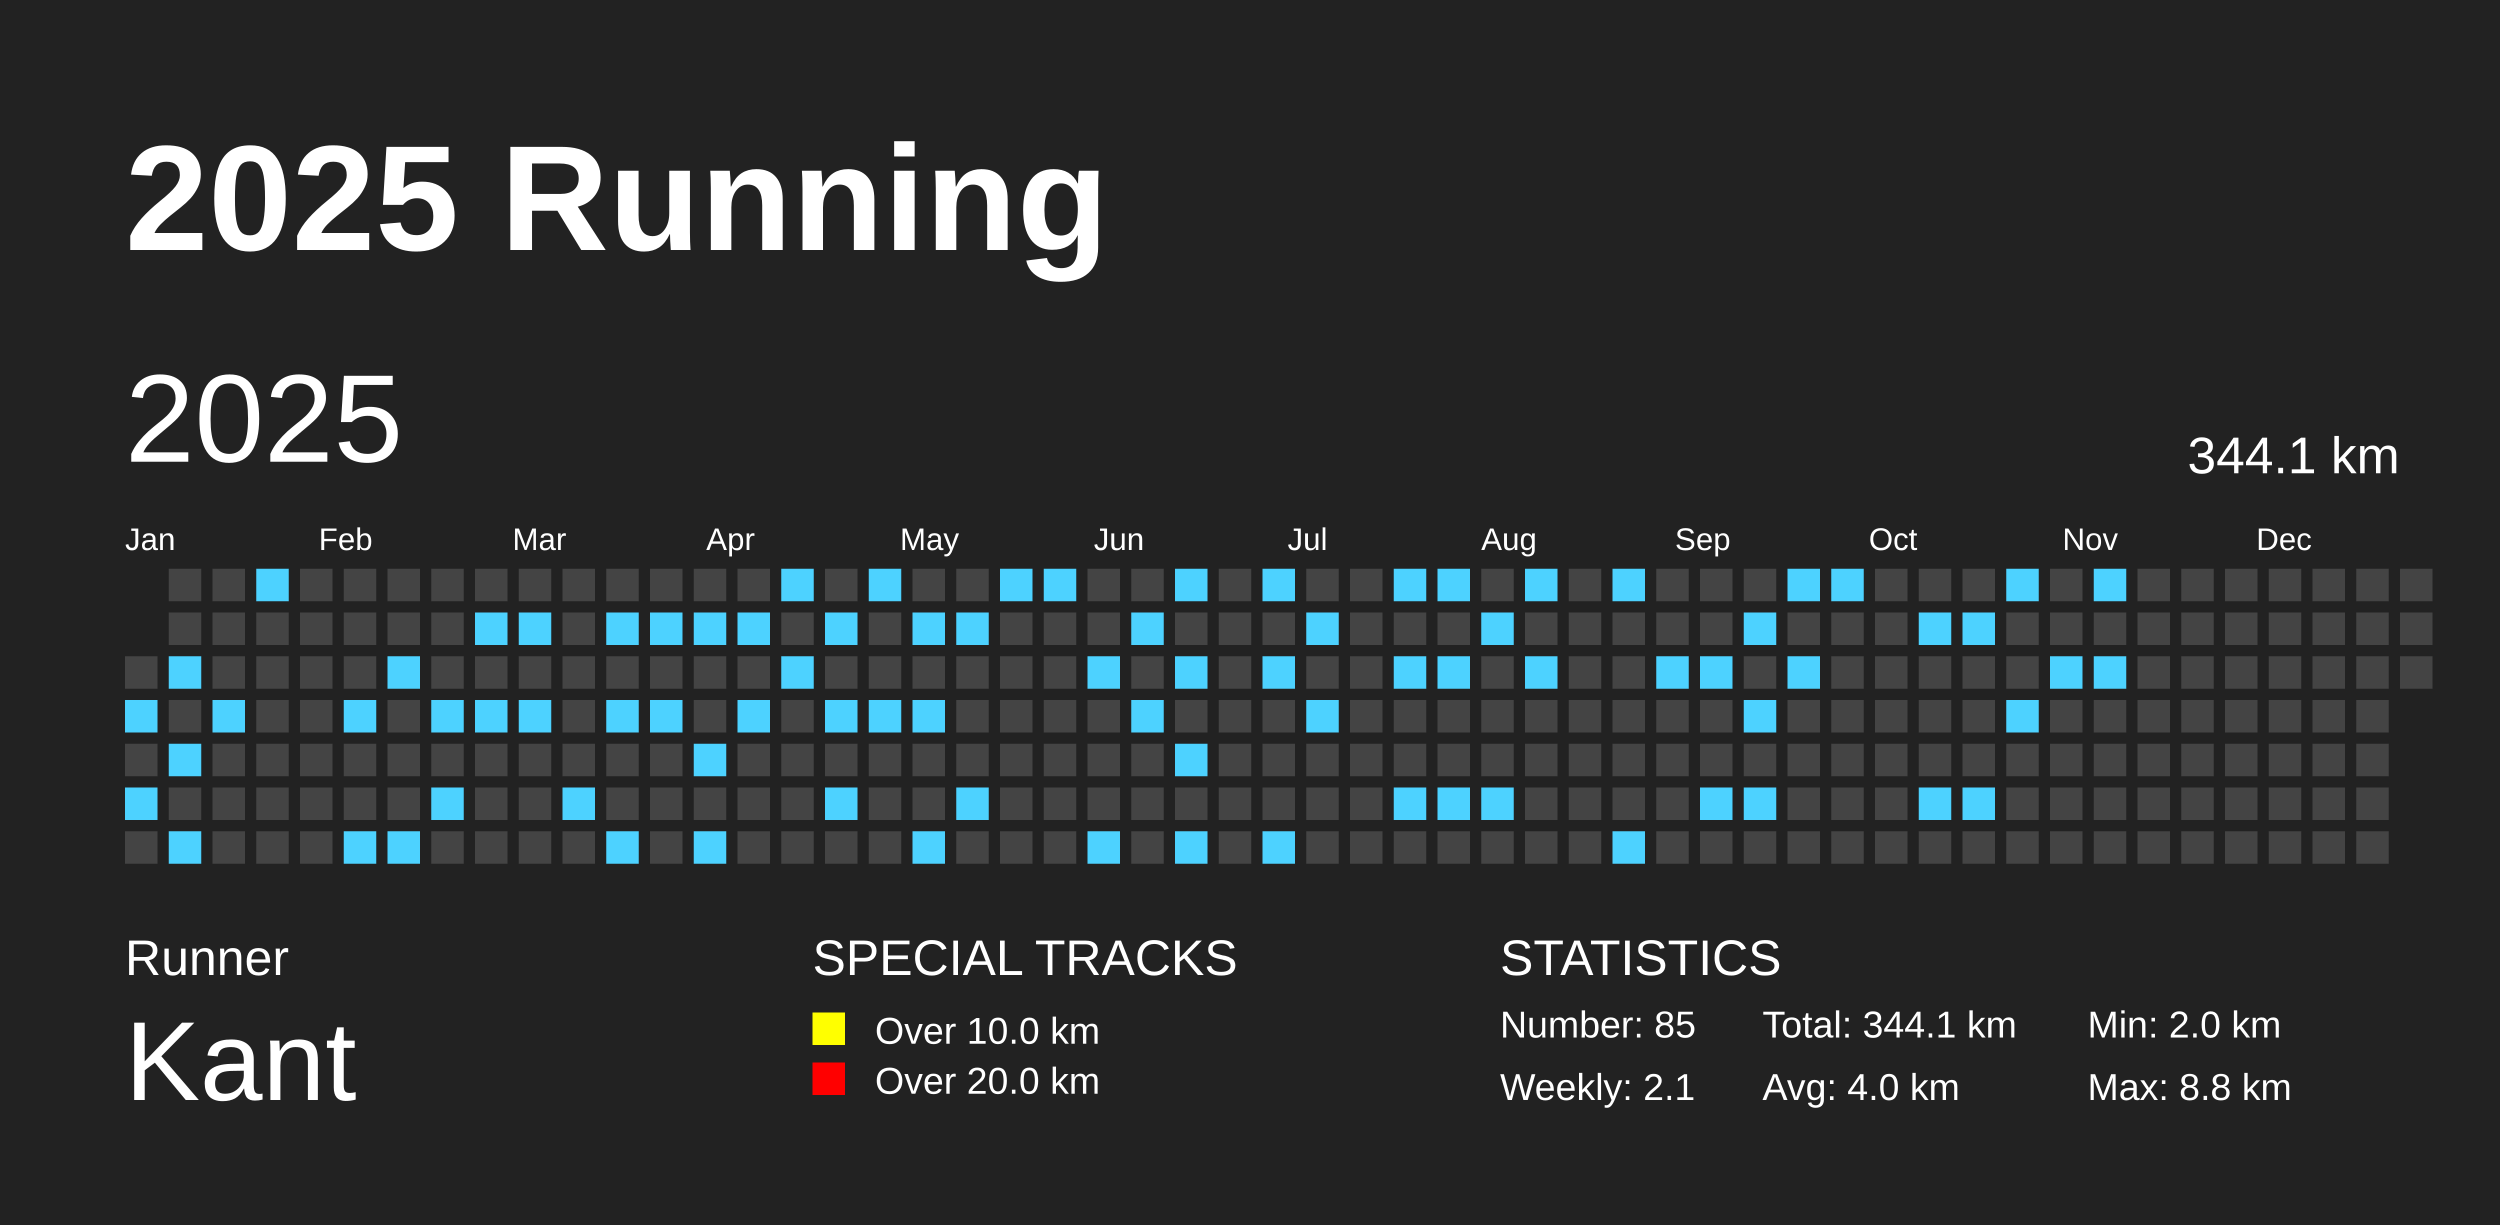
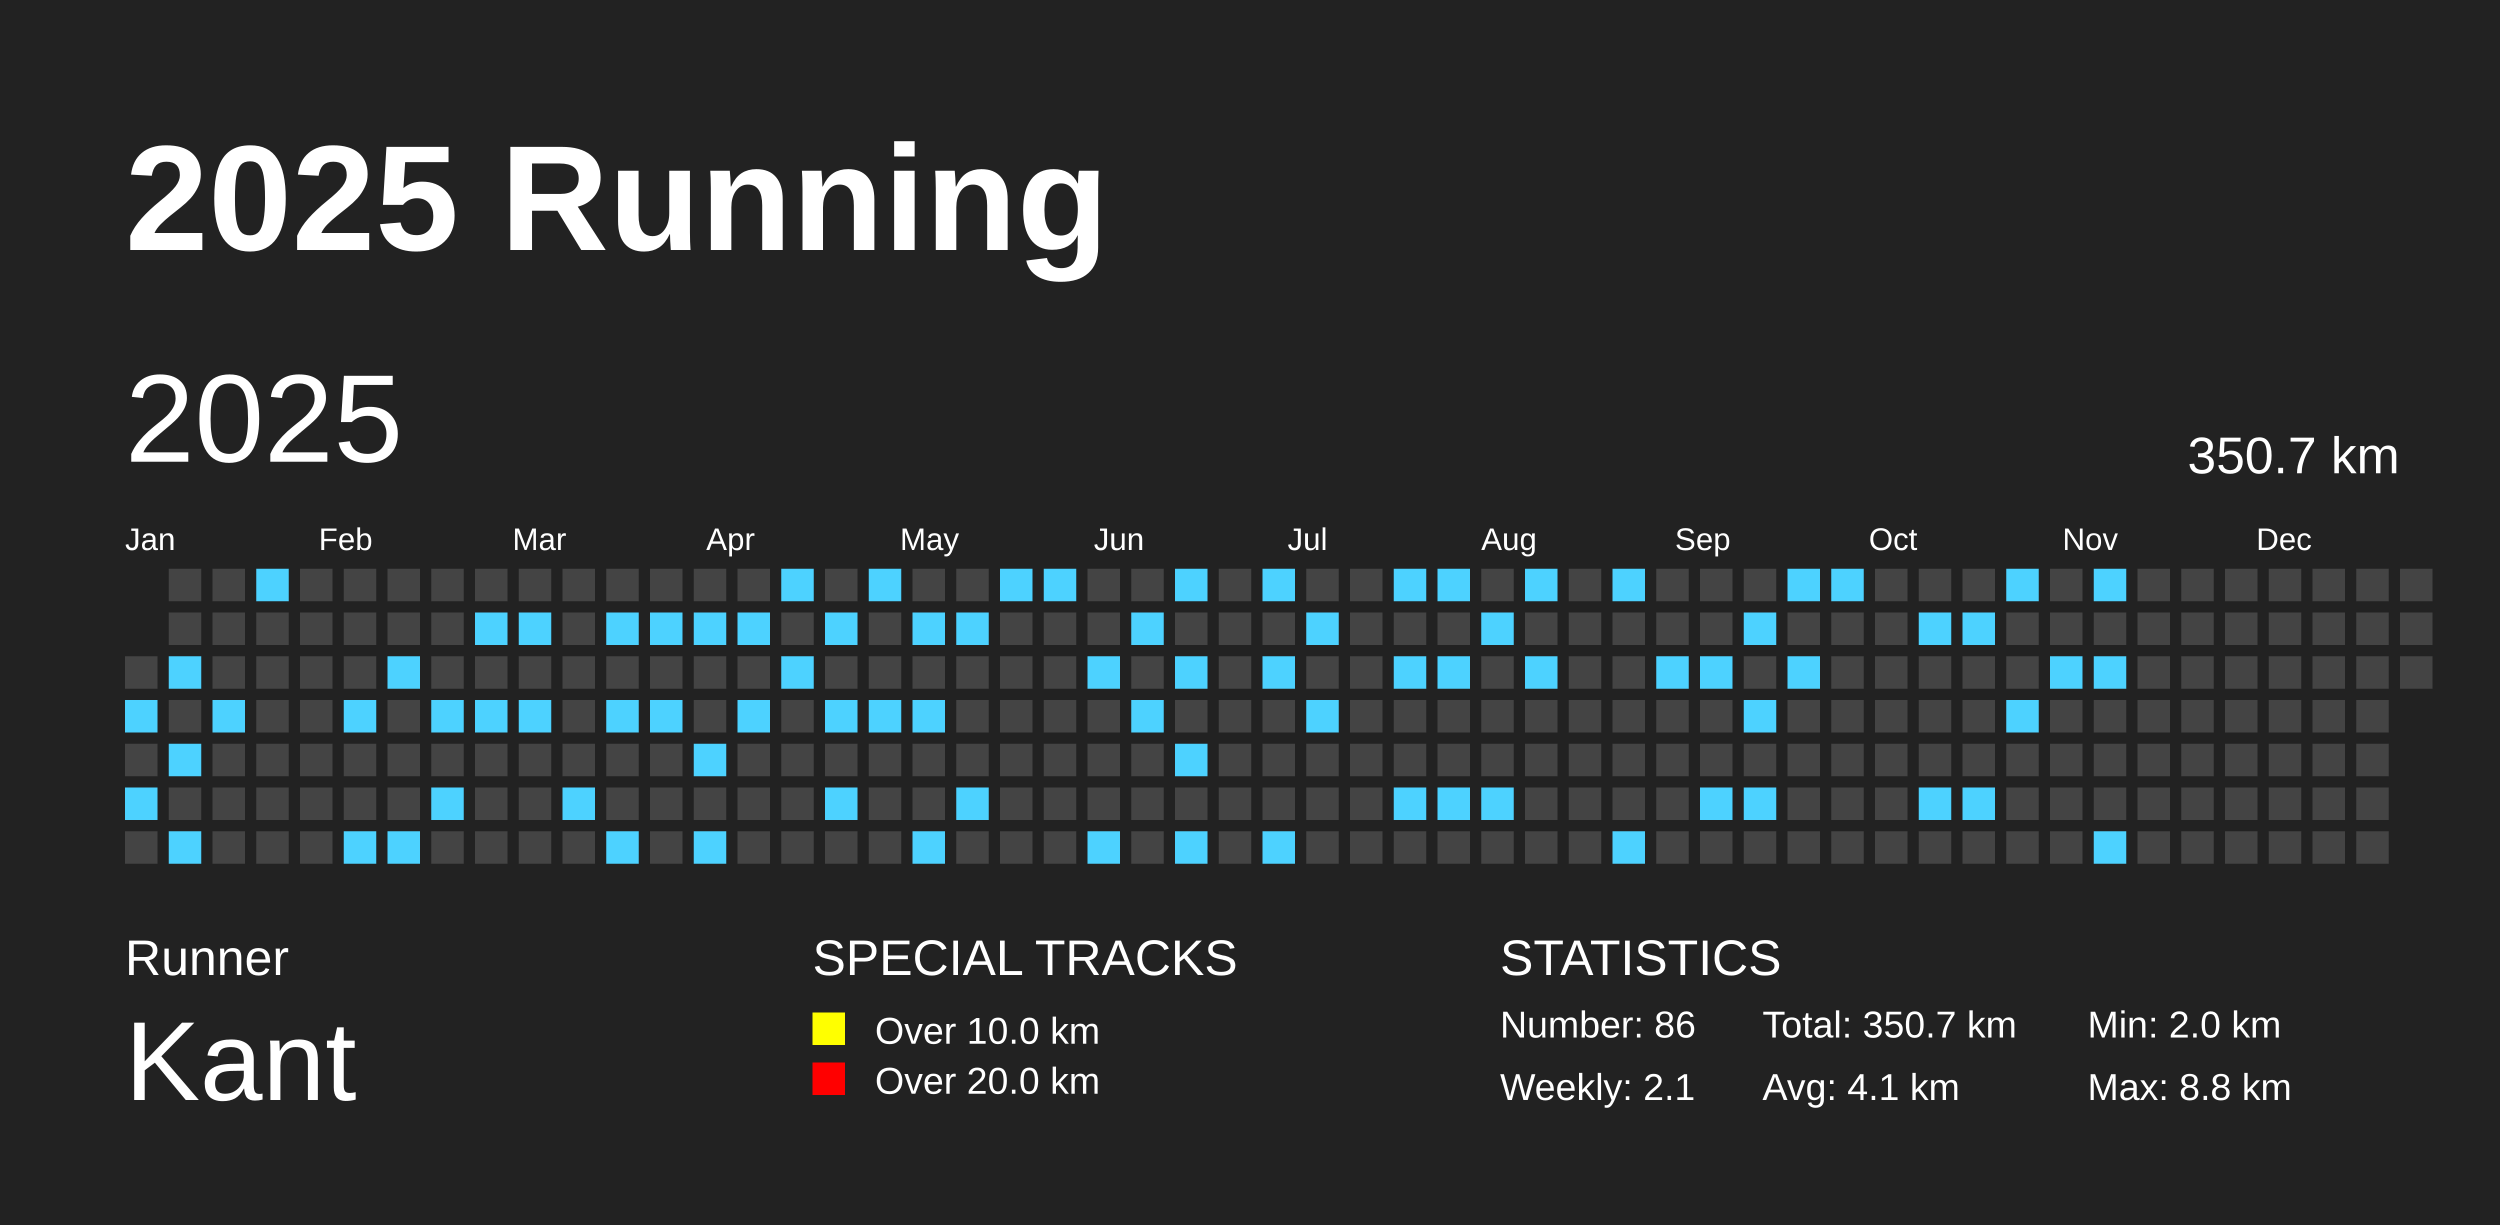
<svg xmlns="http://www.w3.org/2000/svg" baseProfile="full" height="98mm" version="1.1" viewBox="0,0,200,98" width="200mm">
  <defs />
  <rect fill="#222222" height="98" width="200" x="0" y="0" />
  <text fill="#FFFFFF" style="font-size:12px; font-family:Arial; font-weight:bold;" x="10" y="20">2025 Running</text>
  <text fill="#FFFFFF" style="font-size:4px; font-family:Arial" x="10" y="78">Runner</text>
  <text fill="#FFFFFF" style="font-size:9px; font-family:Arial" x="10" y="88">Kant</text>
  <text fill="#FFFFFF" style="font-size:4px; font-family:Arial" x="65" y="78">SPECIAL TRACKS</text>
  <rect fill="yellow" height="2.6" width="2.6" x="65" y="81" />
  <text fill="#FFFFFF" style="font-size:3px; font-family:Arial" x="70" y="83.5">Over 10.0 km</text>
  <rect fill="red" height="2.6" width="2.6" x="65" y="85" />
  <text fill="#FFFFFF" style="font-size:3px; font-family:Arial" x="70" y="87.5">Over 20.0 km</text>
  <text fill="#FFFFFF" style="font-size:4px; font-family:Arial" x="120" y="78">STATISTICS</text>
-   <text fill="#FFFFFF" style="font-size:3px; font-family:Arial" x="120" y="83">Number: 85</text>
+   <text fill="#FFFFFF" style="font-size:3px; font-family:Arial" x="120" y="83">Number: 86</text>
  <text fill="#FFFFFF" style="font-size:3px; font-family:Arial" x="120" y="88">Weekly: 2.1</text>
-   <text fill="#FFFFFF" style="font-size:3px; font-family:Arial" x="141" y="83">Total: 344.1 km</text>
-   <text fill="#FFFFFF" style="font-size:3px; font-family:Arial" x="141" y="88">Avg: 4.0 km</text>
+   <text fill="#FFFFFF" style="font-size:3px; font-family:Arial" x="141" y="83">Total: 350.7 km</text>
+   <text fill="#FFFFFF" style="font-size:3px; font-family:Arial" x="141" y="88">Avg: 4.1 km</text>
  <text fill="#FFFFFF" style="font-size:3px; font-family:Arial" x="167" y="83">Min: 2.0 km</text>
  <text fill="#FFFFFF" style="font-size:3px; font-family:Arial" x="167" y="88">Max: 8.8 km</text>
  <text dominant-baseline="hanging" fill="#FFFFFF" style="font-size:10.0px; font-family:Arial;" x="10" y="30">2025</text>
-   <text dominant-baseline="hanging" fill="#FFFFFF" style="font-size:4.125px; font-family:Arial;" x="175" y="35">344.1 km</text>
+   <text dominant-baseline="hanging" fill="#FFFFFF" style="font-size:4.125px; font-family:Arial;" x="175" y="35">350.7 km</text>
  <text fill="#FFFFFF" style="font-size:2.5px; font-family:Arial" x="10.0" y="44">Jan</text>
  <text fill="#FFFFFF" style="font-size:2.5px; font-family:Arial" x="25.5" y="44">Feb</text>
  <text fill="#FFFFFF" style="font-size:2.5px; font-family:Arial" x="41.0" y="44">Mar</text>
  <text fill="#FFFFFF" style="font-size:2.5px; font-family:Arial" x="56.5" y="44">Apr</text>
  <text fill="#FFFFFF" style="font-size:2.5px; font-family:Arial" x="72.0" y="44">May</text>
  <text fill="#FFFFFF" style="font-size:2.5px; font-family:Arial" x="87.5" y="44">Jun</text>
  <text fill="#FFFFFF" style="font-size:2.5px; font-family:Arial" x="103.0" y="44">Jul</text>
  <text fill="#FFFFFF" style="font-size:2.5px; font-family:Arial" x="118.5" y="44">Aug</text>
  <text fill="#FFFFFF" style="font-size:2.5px; font-family:Arial" x="134.0" y="44">Sep</text>
  <text fill="#FFFFFF" style="font-size:2.5px; font-family:Arial" x="149.5" y="44">Oct</text>
  <text fill="#FFFFFF" style="font-size:2.5px; font-family:Arial" x="165.0" y="44">Nov</text>
  <text fill="#FFFFFF" style="font-size:2.5px; font-family:Arial" x="180.5" y="44">Dec</text>
  <rect fill="#444444" height="2.6" width="2.6" x="10.0" y="52.5" />
  <rect fill="#4DD2FF" height="2.6" width="2.6" x="10.0" y="56.0" />
  <rect fill="#444444" height="2.6" width="2.6" x="10.0" y="59.5" />
  <rect fill="#4DD2FF" height="2.6" width="2.6" x="10.0" y="63.0" />
  <rect fill="#444444" height="2.6" width="2.6" x="10.0" y="66.5" />
  <rect fill="#444444" height="2.6" width="2.6" x="13.5" y="45.5" />
  <rect fill="#444444" height="2.6" width="2.6" x="13.5" y="49.0" />
  <rect fill="#4DD2FF" height="2.6" width="2.6" x="13.5" y="52.5" />
  <rect fill="#444444" height="2.6" width="2.6" x="13.5" y="56.0" />
  <rect fill="#4DD2FF" height="2.6" width="2.6" x="13.5" y="59.5" />
  <rect fill="#444444" height="2.6" width="2.6" x="13.5" y="63.0" />
  <rect fill="#4DD2FF" height="2.6" width="2.6" x="13.5" y="66.5" />
  <rect fill="#444444" height="2.6" width="2.6" x="17.0" y="45.5" />
  <rect fill="#444444" height="2.6" width="2.6" x="17.0" y="49.0" />
  <rect fill="#444444" height="2.6" width="2.6" x="17.0" y="52.5" />
  <rect fill="#4DD2FF" height="2.6" width="2.6" x="17.0" y="56.0" />
  <rect fill="#444444" height="2.6" width="2.6" x="17.0" y="59.5" />
  <rect fill="#444444" height="2.6" width="2.6" x="17.0" y="63.0" />
  <rect fill="#444444" height="2.6" width="2.6" x="17.0" y="66.5" />
  <rect fill="#4DD2FF" height="2.6" width="2.6" x="20.5" y="45.5" />
  <rect fill="#444444" height="2.6" width="2.6" x="20.5" y="49.0" />
  <rect fill="#444444" height="2.6" width="2.6" x="20.5" y="52.5" />
  <rect fill="#444444" height="2.6" width="2.6" x="20.5" y="56.0" />
  <rect fill="#444444" height="2.6" width="2.6" x="20.5" y="59.5" />
  <rect fill="#444444" height="2.6" width="2.6" x="20.5" y="63.0" />
  <rect fill="#444444" height="2.6" width="2.6" x="20.5" y="66.5" />
  <rect fill="#444444" height="2.6" width="2.6" x="24.0" y="45.5" />
  <rect fill="#444444" height="2.6" width="2.6" x="24.0" y="49.0" />
  <rect fill="#444444" height="2.6" width="2.6" x="24.0" y="52.5" />
  <rect fill="#444444" height="2.6" width="2.6" x="24.0" y="56.0" />
  <rect fill="#444444" height="2.6" width="2.6" x="24.0" y="59.5" />
  <rect fill="#444444" height="2.6" width="2.6" x="24.0" y="63.0" />
  <rect fill="#444444" height="2.6" width="2.6" x="24.0" y="66.5" />
  <rect fill="#444444" height="2.6" width="2.6" x="27.5" y="45.5" />
  <rect fill="#444444" height="2.6" width="2.6" x="27.5" y="49.0" />
  <rect fill="#444444" height="2.6" width="2.6" x="27.5" y="52.5" />
  <rect fill="#4DD2FF" height="2.6" width="2.6" x="27.5" y="56.0" />
  <rect fill="#444444" height="2.6" width="2.6" x="27.5" y="59.5" />
  <rect fill="#444444" height="2.6" width="2.6" x="27.5" y="63.0" />
  <rect fill="#4DD2FF" height="2.6" width="2.6" x="27.5" y="66.5" />
  <rect fill="#444444" height="2.6" width="2.6" x="31.0" y="45.5" />
  <rect fill="#444444" height="2.6" width="2.6" x="31.0" y="49.0" />
  <rect fill="#4DD2FF" height="2.6" width="2.6" x="31.0" y="52.5" />
  <rect fill="#444444" height="2.6" width="2.6" x="31.0" y="56.0" />
  <rect fill="#444444" height="2.6" width="2.6" x="31.0" y="59.5" />
  <rect fill="#444444" height="2.6" width="2.6" x="31.0" y="63.0" />
  <rect fill="#4DD2FF" height="2.6" width="2.6" x="31.0" y="66.5" />
  <rect fill="#444444" height="2.6" width="2.6" x="34.5" y="45.5" />
  <rect fill="#444444" height="2.6" width="2.6" x="34.5" y="49.0" />
  <rect fill="#444444" height="2.6" width="2.6" x="34.5" y="52.5" />
  <rect fill="#4DD2FF" height="2.6" width="2.6" x="34.5" y="56.0" />
  <rect fill="#444444" height="2.6" width="2.6" x="34.5" y="59.5" />
  <rect fill="#4DD2FF" height="2.6" width="2.6" x="34.5" y="63.0" />
  <rect fill="#444444" height="2.6" width="2.6" x="34.5" y="66.5" />
  <rect fill="#444444" height="2.6" width="2.6" x="38.0" y="45.5" />
  <rect fill="#4DD2FF" height="2.6" width="2.6" x="38.0" y="49.0" />
  <rect fill="#444444" height="2.6" width="2.6" x="38.0" y="52.5" />
  <rect fill="#4DD2FF" height="2.6" width="2.6" x="38.0" y="56.0" />
  <rect fill="#444444" height="2.6" width="2.6" x="38.0" y="59.5" />
  <rect fill="#444444" height="2.6" width="2.6" x="38.0" y="63.0" />
  <rect fill="#444444" height="2.6" width="2.6" x="38.0" y="66.5" />
  <rect fill="#444444" height="2.6" width="2.6" x="41.5" y="45.5" />
  <rect fill="#4DD2FF" height="2.6" width="2.6" x="41.5" y="49.0" />
  <rect fill="#444444" height="2.6" width="2.6" x="41.5" y="52.5" />
  <rect fill="#4DD2FF" height="2.6" width="2.6" x="41.5" y="56.0" />
  <rect fill="#444444" height="2.6" width="2.6" x="41.5" y="59.5" />
  <rect fill="#444444" height="2.6" width="2.6" x="41.5" y="63.0" />
  <rect fill="#444444" height="2.6" width="2.6" x="41.5" y="66.5" />
  <rect fill="#444444" height="2.6" width="2.6" x="45.0" y="45.5" />
  <rect fill="#444444" height="2.6" width="2.6" x="45.0" y="49.0" />
  <rect fill="#444444" height="2.6" width="2.6" x="45.0" y="52.5" />
  <rect fill="#444444" height="2.6" width="2.6" x="45.0" y="56.0" />
  <rect fill="#444444" height="2.6" width="2.6" x="45.0" y="59.5" />
  <rect fill="#4DD2FF" height="2.6" width="2.6" x="45.0" y="63.0" />
  <rect fill="#444444" height="2.6" width="2.6" x="45.0" y="66.5" />
  <rect fill="#444444" height="2.6" width="2.6" x="48.5" y="45.5" />
  <rect fill="#4DD2FF" height="2.6" width="2.6" x="48.5" y="49.0" />
  <rect fill="#444444" height="2.6" width="2.6" x="48.5" y="52.5" />
  <rect fill="#4DD2FF" height="2.6" width="2.6" x="48.5" y="56.0" />
  <rect fill="#444444" height="2.6" width="2.6" x="48.5" y="59.5" />
  <rect fill="#444444" height="2.6" width="2.6" x="48.5" y="63.0" />
  <rect fill="#4DD2FF" height="2.6" width="2.6" x="48.5" y="66.5" />
  <rect fill="#444444" height="2.6" width="2.6" x="52.0" y="45.5" />
  <rect fill="#4DD2FF" height="2.6" width="2.6" x="52.0" y="49.0" />
  <rect fill="#444444" height="2.6" width="2.6" x="52.0" y="52.5" />
  <rect fill="#4DD2FF" height="2.6" width="2.6" x="52.0" y="56.0" />
  <rect fill="#444444" height="2.6" width="2.6" x="52.0" y="59.5" />
  <rect fill="#444444" height="2.6" width="2.6" x="52.0" y="63.0" />
  <rect fill="#444444" height="2.6" width="2.6" x="52.0" y="66.5" />
  <rect fill="#444444" height="2.6" width="2.6" x="55.5" y="45.5" />
  <rect fill="#4DD2FF" height="2.6" width="2.6" x="55.5" y="49.0" />
  <rect fill="#444444" height="2.6" width="2.6" x="55.5" y="52.5" />
  <rect fill="#444444" height="2.6" width="2.6" x="55.5" y="56.0" />
  <rect fill="#4DD2FF" height="2.6" width="2.6" x="55.5" y="59.5" />
  <rect fill="#444444" height="2.6" width="2.6" x="55.5" y="63.0" />
  <rect fill="#4DD2FF" height="2.6" width="2.6" x="55.5" y="66.5" />
  <rect fill="#444444" height="2.6" width="2.6" x="59.0" y="45.5" />
  <rect fill="#4DD2FF" height="2.6" width="2.6" x="59.0" y="49.0" />
  <rect fill="#444444" height="2.6" width="2.6" x="59.0" y="52.5" />
  <rect fill="#4DD2FF" height="2.6" width="2.6" x="59.0" y="56.0" />
  <rect fill="#444444" height="2.6" width="2.6" x="59.0" y="59.5" />
  <rect fill="#444444" height="2.6" width="2.6" x="59.0" y="63.0" />
  <rect fill="#444444" height="2.6" width="2.6" x="59.0" y="66.5" />
  <rect fill="#4DD2FF" height="2.6" width="2.6" x="62.5" y="45.5" />
  <rect fill="#444444" height="2.6" width="2.6" x="62.5" y="49.0" />
  <rect fill="#4DD2FF" height="2.6" width="2.6" x="62.5" y="52.5" />
  <rect fill="#444444" height="2.6" width="2.6" x="62.5" y="56.0" />
  <rect fill="#444444" height="2.6" width="2.6" x="62.5" y="59.5" />
  <rect fill="#444444" height="2.6" width="2.6" x="62.5" y="63.0" />
  <rect fill="#444444" height="2.6" width="2.6" x="62.5" y="66.5" />
  <rect fill="#444444" height="2.6" width="2.6" x="66.0" y="45.5" />
  <rect fill="#4DD2FF" height="2.6" width="2.6" x="66.0" y="49.0" />
  <rect fill="#444444" height="2.6" width="2.6" x="66.0" y="52.5" />
  <rect fill="#4DD2FF" height="2.6" width="2.6" x="66.0" y="56.0" />
  <rect fill="#444444" height="2.6" width="2.6" x="66.0" y="59.5" />
  <rect fill="#4DD2FF" height="2.6" width="2.6" x="66.0" y="63.0" />
  <rect fill="#444444" height="2.6" width="2.6" x="66.0" y="66.5" />
  <rect fill="#4DD2FF" height="2.6" width="2.6" x="69.5" y="45.5" />
  <rect fill="#444444" height="2.6" width="2.6" x="69.5" y="49.0" />
  <rect fill="#444444" height="2.6" width="2.6" x="69.5" y="52.5" />
  <rect fill="#4DD2FF" height="2.6" width="2.6" x="69.5" y="56.0" />
  <rect fill="#444444" height="2.6" width="2.6" x="69.5" y="59.5" />
  <rect fill="#444444" height="2.6" width="2.6" x="69.5" y="63.0" />
  <rect fill="#444444" height="2.6" width="2.6" x="69.5" y="66.5" />
  <rect fill="#444444" height="2.6" width="2.6" x="73.0" y="45.5" />
  <rect fill="#4DD2FF" height="2.6" width="2.6" x="73.0" y="49.0" />
  <rect fill="#444444" height="2.6" width="2.6" x="73.0" y="52.5" />
  <rect fill="#4DD2FF" height="2.6" width="2.6" x="73.0" y="56.0" />
  <rect fill="#444444" height="2.6" width="2.6" x="73.0" y="59.5" />
  <rect fill="#444444" height="2.6" width="2.6" x="73.0" y="63.0" />
  <rect fill="#4DD2FF" height="2.6" width="2.6" x="73.0" y="66.5" />
  <rect fill="#444444" height="2.6" width="2.6" x="76.5" y="45.5" />
  <rect fill="#4DD2FF" height="2.6" width="2.6" x="76.5" y="49.0" />
  <rect fill="#444444" height="2.6" width="2.6" x="76.5" y="52.5" />
  <rect fill="#444444" height="2.6" width="2.6" x="76.5" y="56.0" />
  <rect fill="#444444" height="2.6" width="2.6" x="76.5" y="59.5" />
  <rect fill="#4DD2FF" height="2.6" width="2.6" x="76.5" y="63.0" />
  <rect fill="#444444" height="2.6" width="2.6" x="76.5" y="66.5" />
  <rect fill="#4DD2FF" height="2.6" width="2.6" x="80.0" y="45.5" />
  <rect fill="#444444" height="2.6" width="2.6" x="80.0" y="49.0" />
  <rect fill="#444444" height="2.6" width="2.6" x="80.0" y="52.5" />
  <rect fill="#444444" height="2.6" width="2.6" x="80.0" y="56.0" />
  <rect fill="#444444" height="2.6" width="2.6" x="80.0" y="59.5" />
  <rect fill="#444444" height="2.6" width="2.6" x="80.0" y="63.0" />
  <rect fill="#444444" height="2.6" width="2.6" x="80.0" y="66.5" />
  <rect fill="#4DD2FF" height="2.6" width="2.6" x="83.5" y="45.5" />
  <rect fill="#444444" height="2.6" width="2.6" x="83.5" y="49.0" />
  <rect fill="#444444" height="2.6" width="2.6" x="83.5" y="52.5" />
  <rect fill="#444444" height="2.6" width="2.6" x="83.5" y="56.0" />
  <rect fill="#444444" height="2.6" width="2.6" x="83.5" y="59.5" />
  <rect fill="#444444" height="2.6" width="2.6" x="83.5" y="63.0" />
  <rect fill="#444444" height="2.6" width="2.6" x="83.5" y="66.5" />
  <rect fill="#444444" height="2.6" width="2.6" x="87.0" y="45.5" />
  <rect fill="#444444" height="2.6" width="2.6" x="87.0" y="49.0" />
  <rect fill="#4DD2FF" height="2.6" width="2.6" x="87.0" y="52.5" />
  <rect fill="#444444" height="2.6" width="2.6" x="87.0" y="56.0" />
  <rect fill="#444444" height="2.6" width="2.6" x="87.0" y="59.5" />
  <rect fill="#444444" height="2.6" width="2.6" x="87.0" y="63.0" />
  <rect fill="#4DD2FF" height="2.6" width="2.6" x="87.0" y="66.5" />
  <rect fill="#444444" height="2.6" width="2.6" x="90.5" y="45.5" />
  <rect fill="#4DD2FF" height="2.6" width="2.6" x="90.5" y="49.0" />
  <rect fill="#444444" height="2.6" width="2.6" x="90.5" y="52.5" />
  <rect fill="#4DD2FF" height="2.6" width="2.6" x="90.5" y="56.0" />
  <rect fill="#444444" height="2.6" width="2.6" x="90.5" y="59.5" />
  <rect fill="#444444" height="2.6" width="2.6" x="90.5" y="63.0" />
  <rect fill="#444444" height="2.6" width="2.6" x="90.5" y="66.5" />
  <rect fill="#4DD2FF" height="2.6" width="2.6" x="94.0" y="45.5" />
  <rect fill="#444444" height="2.6" width="2.6" x="94.0" y="49.0" />
  <rect fill="#4DD2FF" height="2.6" width="2.6" x="94.0" y="52.5" />
  <rect fill="#444444" height="2.6" width="2.6" x="94.0" y="56.0" />
  <rect fill="#4DD2FF" height="2.6" width="2.6" x="94.0" y="59.5" />
  <rect fill="#444444" height="2.6" width="2.6" x="94.0" y="63.0" />
  <rect fill="#4DD2FF" height="2.6" width="2.6" x="94.0" y="66.5" />
  <rect fill="#444444" height="2.6" width="2.6" x="97.5" y="45.5" />
  <rect fill="#444444" height="2.6" width="2.6" x="97.5" y="49.0" />
  <rect fill="#444444" height="2.6" width="2.6" x="97.5" y="52.5" />
  <rect fill="#444444" height="2.6" width="2.6" x="97.5" y="56.0" />
  <rect fill="#444444" height="2.6" width="2.6" x="97.5" y="59.5" />
  <rect fill="#444444" height="2.6" width="2.6" x="97.5" y="63.0" />
  <rect fill="#444444" height="2.6" width="2.6" x="97.5" y="66.5" />
  <rect fill="#4DD2FF" height="2.6" width="2.6" x="101.0" y="45.5" />
  <rect fill="#444444" height="2.6" width="2.6" x="101.0" y="49.0" />
  <rect fill="#4DD2FF" height="2.6" width="2.6" x="101.0" y="52.5" />
  <rect fill="#444444" height="2.6" width="2.6" x="101.0" y="56.0" />
  <rect fill="#444444" height="2.6" width="2.6" x="101.0" y="59.5" />
  <rect fill="#444444" height="2.6" width="2.6" x="101.0" y="63.0" />
  <rect fill="#4DD2FF" height="2.6" width="2.6" x="101.0" y="66.5" />
  <rect fill="#444444" height="2.6" width="2.6" x="104.5" y="45.5" />
  <rect fill="#4DD2FF" height="2.6" width="2.6" x="104.5" y="49.0" />
  <rect fill="#444444" height="2.6" width="2.6" x="104.5" y="52.5" />
  <rect fill="#4DD2FF" height="2.6" width="2.6" x="104.5" y="56.0" />
  <rect fill="#444444" height="2.6" width="2.6" x="104.5" y="59.5" />
  <rect fill="#444444" height="2.6" width="2.6" x="104.5" y="63.0" />
  <rect fill="#444444" height="2.6" width="2.6" x="104.5" y="66.5" />
  <rect fill="#444444" height="2.6" width="2.6" x="108.0" y="45.5" />
  <rect fill="#444444" height="2.6" width="2.6" x="108.0" y="49.0" />
  <rect fill="#444444" height="2.6" width="2.6" x="108.0" y="52.5" />
  <rect fill="#444444" height="2.6" width="2.6" x="108.0" y="56.0" />
  <rect fill="#444444" height="2.6" width="2.6" x="108.0" y="59.5" />
  <rect fill="#444444" height="2.6" width="2.6" x="108.0" y="63.0" />
  <rect fill="#444444" height="2.6" width="2.6" x="108.0" y="66.5" />
  <rect fill="#4DD2FF" height="2.6" width="2.6" x="111.5" y="45.5" />
  <rect fill="#444444" height="2.6" width="2.6" x="111.5" y="49.0" />
  <rect fill="#4DD2FF" height="2.6" width="2.6" x="111.5" y="52.5" />
  <rect fill="#444444" height="2.6" width="2.6" x="111.5" y="56.0" />
  <rect fill="#444444" height="2.6" width="2.6" x="111.5" y="59.5" />
  <rect fill="#4DD2FF" height="2.6" width="2.6" x="111.5" y="63.0" />
  <rect fill="#444444" height="2.6" width="2.6" x="111.5" y="66.5" />
  <rect fill="#4DD2FF" height="2.6" width="2.6" x="115.0" y="45.5" />
  <rect fill="#444444" height="2.6" width="2.6" x="115.0" y="49.0" />
  <rect fill="#4DD2FF" height="2.6" width="2.6" x="115.0" y="52.5" />
  <rect fill="#444444" height="2.6" width="2.6" x="115.0" y="56.0" />
  <rect fill="#444444" height="2.6" width="2.6" x="115.0" y="59.5" />
  <rect fill="#4DD2FF" height="2.6" width="2.6" x="115.0" y="63.0" />
  <rect fill="#444444" height="2.6" width="2.6" x="115.0" y="66.5" />
  <rect fill="#444444" height="2.6" width="2.6" x="118.5" y="45.5" />
  <rect fill="#4DD2FF" height="2.6" width="2.6" x="118.5" y="49.0" />
  <rect fill="#444444" height="2.6" width="2.6" x="118.5" y="52.5" />
  <rect fill="#444444" height="2.6" width="2.6" x="118.5" y="56.0" />
  <rect fill="#444444" height="2.6" width="2.6" x="118.5" y="59.5" />
  <rect fill="#4DD2FF" height="2.6" width="2.6" x="118.5" y="63.0" />
  <rect fill="#444444" height="2.6" width="2.6" x="118.5" y="66.5" />
  <rect fill="#4DD2FF" height="2.6" width="2.6" x="122.0" y="45.5" />
  <rect fill="#444444" height="2.6" width="2.6" x="122.0" y="49.0" />
  <rect fill="#4DD2FF" height="2.6" width="2.6" x="122.0" y="52.5" />
  <rect fill="#444444" height="2.6" width="2.6" x="122.0" y="56.0" />
  <rect fill="#444444" height="2.6" width="2.6" x="122.0" y="59.5" />
  <rect fill="#444444" height="2.6" width="2.6" x="122.0" y="63.0" />
  <rect fill="#444444" height="2.6" width="2.6" x="122.0" y="66.5" />
  <rect fill="#444444" height="2.6" width="2.6" x="125.5" y="45.5" />
  <rect fill="#444444" height="2.6" width="2.6" x="125.5" y="49.0" />
  <rect fill="#444444" height="2.6" width="2.6" x="125.5" y="52.5" />
  <rect fill="#444444" height="2.6" width="2.6" x="125.5" y="56.0" />
  <rect fill="#444444" height="2.6" width="2.6" x="125.5" y="59.5" />
  <rect fill="#444444" height="2.6" width="2.6" x="125.5" y="63.0" />
  <rect fill="#444444" height="2.6" width="2.6" x="125.5" y="66.5" />
  <rect fill="#4DD2FF" height="2.6" width="2.6" x="129.0" y="45.5" />
  <rect fill="#444444" height="2.6" width="2.6" x="129.0" y="49.0" />
  <rect fill="#444444" height="2.6" width="2.6" x="129.0" y="52.5" />
  <rect fill="#444444" height="2.6" width="2.6" x="129.0" y="56.0" />
  <rect fill="#444444" height="2.6" width="2.6" x="129.0" y="59.5" />
  <rect fill="#444444" height="2.6" width="2.6" x="129.0" y="63.0" />
  <rect fill="#4DD2FF" height="2.6" width="2.6" x="129.0" y="66.5" />
  <rect fill="#444444" height="2.6" width="2.6" x="132.5" y="45.5" />
  <rect fill="#444444" height="2.6" width="2.6" x="132.5" y="49.0" />
  <rect fill="#4DD2FF" height="2.6" width="2.6" x="132.5" y="52.5" />
  <rect fill="#444444" height="2.6" width="2.6" x="132.5" y="56.0" />
  <rect fill="#444444" height="2.6" width="2.6" x="132.5" y="59.5" />
  <rect fill="#444444" height="2.6" width="2.6" x="132.5" y="63.0" />
  <rect fill="#444444" height="2.6" width="2.6" x="132.5" y="66.5" />
  <rect fill="#444444" height="2.6" width="2.6" x="136.0" y="45.5" />
  <rect fill="#444444" height="2.6" width="2.6" x="136.0" y="49.0" />
  <rect fill="#4DD2FF" height="2.6" width="2.6" x="136.0" y="52.5" />
  <rect fill="#444444" height="2.6" width="2.6" x="136.0" y="56.0" />
  <rect fill="#444444" height="2.6" width="2.6" x="136.0" y="59.5" />
  <rect fill="#4DD2FF" height="2.6" width="2.6" x="136.0" y="63.0" />
  <rect fill="#444444" height="2.6" width="2.6" x="136.0" y="66.5" />
  <rect fill="#444444" height="2.6" width="2.6" x="139.5" y="45.5" />
  <rect fill="#4DD2FF" height="2.6" width="2.6" x="139.5" y="49.0" />
  <rect fill="#444444" height="2.6" width="2.6" x="139.5" y="52.5" />
  <rect fill="#4DD2FF" height="2.6" width="2.6" x="139.5" y="56.0" />
  <rect fill="#444444" height="2.6" width="2.6" x="139.5" y="59.5" />
  <rect fill="#4DD2FF" height="2.6" width="2.6" x="139.5" y="63.0" />
  <rect fill="#444444" height="2.6" width="2.6" x="139.5" y="66.5" />
  <rect fill="#4DD2FF" height="2.6" width="2.6" x="143.0" y="45.5" />
  <rect fill="#444444" height="2.6" width="2.6" x="143.0" y="49.0" />
  <rect fill="#4DD2FF" height="2.6" width="2.6" x="143.0" y="52.5" />
  <rect fill="#444444" height="2.6" width="2.6" x="143.0" y="56.0" />
  <rect fill="#444444" height="2.6" width="2.6" x="143.0" y="59.5" />
  <rect fill="#444444" height="2.6" width="2.6" x="143.0" y="63.0" />
  <rect fill="#444444" height="2.6" width="2.6" x="143.0" y="66.5" />
  <rect fill="#4DD2FF" height="2.6" width="2.6" x="146.5" y="45.5" />
  <rect fill="#444444" height="2.6" width="2.6" x="146.5" y="49.0" />
  <rect fill="#444444" height="2.6" width="2.6" x="146.5" y="52.5" />
  <rect fill="#444444" height="2.6" width="2.6" x="146.5" y="56.0" />
  <rect fill="#444444" height="2.6" width="2.6" x="146.5" y="59.5" />
  <rect fill="#444444" height="2.6" width="2.6" x="146.5" y="63.0" />
  <rect fill="#444444" height="2.6" width="2.6" x="146.5" y="66.5" />
  <rect fill="#444444" height="2.6" width="2.6" x="150.0" y="45.5" />
  <rect fill="#444444" height="2.6" width="2.6" x="150.0" y="49.0" />
  <rect fill="#444444" height="2.6" width="2.6" x="150.0" y="52.5" />
  <rect fill="#444444" height="2.6" width="2.6" x="150.0" y="56.0" />
  <rect fill="#444444" height="2.6" width="2.6" x="150.0" y="59.5" />
  <rect fill="#444444" height="2.6" width="2.6" x="150.0" y="63.0" />
  <rect fill="#444444" height="2.6" width="2.6" x="150.0" y="66.5" />
  <rect fill="#444444" height="2.6" width="2.6" x="153.5" y="45.5" />
  <rect fill="#4DD2FF" height="2.6" width="2.6" x="153.5" y="49.0" />
  <rect fill="#444444" height="2.6" width="2.6" x="153.5" y="52.5" />
  <rect fill="#444444" height="2.6" width="2.6" x="153.5" y="56.0" />
  <rect fill="#444444" height="2.6" width="2.6" x="153.5" y="59.5" />
  <rect fill="#4DD2FF" height="2.6" width="2.6" x="153.5" y="63.0" />
  <rect fill="#444444" height="2.6" width="2.6" x="153.5" y="66.5" />
  <rect fill="#444444" height="2.6" width="2.6" x="157.0" y="45.5" />
  <rect fill="#4DD2FF" height="2.6" width="2.6" x="157.0" y="49.0" />
  <rect fill="#444444" height="2.6" width="2.6" x="157.0" y="52.5" />
  <rect fill="#444444" height="2.6" width="2.6" x="157.0" y="56.0" />
  <rect fill="#444444" height="2.6" width="2.6" x="157.0" y="59.5" />
  <rect fill="#4DD2FF" height="2.6" width="2.6" x="157.0" y="63.0" />
  <rect fill="#444444" height="2.6" width="2.6" x="157.0" y="66.5" />
  <rect fill="#4DD2FF" height="2.6" width="2.6" x="160.5" y="45.5" />
  <rect fill="#444444" height="2.6" width="2.6" x="160.5" y="49.0" />
  <rect fill="#444444" height="2.6" width="2.6" x="160.5" y="52.5" />
  <rect fill="#4DD2FF" height="2.6" width="2.6" x="160.5" y="56.0" />
  <rect fill="#444444" height="2.6" width="2.6" x="160.5" y="59.5" />
  <rect fill="#444444" height="2.6" width="2.6" x="160.5" y="63.0" />
  <rect fill="#444444" height="2.6" width="2.6" x="160.5" y="66.5" />
  <rect fill="#444444" height="2.6" width="2.6" x="164.0" y="45.5" />
  <rect fill="#444444" height="2.6" width="2.6" x="164.0" y="49.0" />
  <rect fill="#4DD2FF" height="2.6" width="2.6" x="164.0" y="52.5" />
  <rect fill="#444444" height="2.6" width="2.6" x="164.0" y="56.0" />
  <rect fill="#444444" height="2.6" width="2.6" x="164.0" y="59.5" />
  <rect fill="#444444" height="2.6" width="2.6" x="164.0" y="63.0" />
  <rect fill="#444444" height="2.6" width="2.6" x="164.0" y="66.5" />
  <rect fill="#4DD2FF" height="2.6" width="2.6" x="167.5" y="45.5" />
  <rect fill="#444444" height="2.6" width="2.6" x="167.5" y="49.0" />
  <rect fill="#4DD2FF" height="2.6" width="2.6" x="167.5" y="52.5" />
  <rect fill="#444444" height="2.6" width="2.6" x="167.5" y="56.0" />
  <rect fill="#444444" height="2.6" width="2.6" x="167.5" y="59.5" />
  <rect fill="#444444" height="2.6" width="2.6" x="167.5" y="63.0" />
-   <rect fill="#444444" height="2.6" width="2.6" x="167.5" y="66.5" />
+   <rect fill="#4DD2FF" height="2.6" width="2.6" x="167.5" y="66.5" />
  <rect fill="#444444" height="2.6" width="2.6" x="171.0" y="45.5" />
  <rect fill="#444444" height="2.6" width="2.6" x="171.0" y="49.0" />
  <rect fill="#444444" height="2.6" width="2.6" x="171.0" y="52.5" />
  <rect fill="#444444" height="2.6" width="2.6" x="171.0" y="56.0" />
  <rect fill="#444444" height="2.6" width="2.6" x="171.0" y="59.5" />
  <rect fill="#444444" height="2.6" width="2.6" x="171.0" y="63.0" />
  <rect fill="#444444" height="2.6" width="2.6" x="171.0" y="66.5" />
  <rect fill="#444444" height="2.6" width="2.6" x="174.5" y="45.5" />
  <rect fill="#444444" height="2.6" width="2.6" x="174.5" y="49.0" />
  <rect fill="#444444" height="2.6" width="2.6" x="174.5" y="52.5" />
  <rect fill="#444444" height="2.6" width="2.6" x="174.5" y="56.0" />
  <rect fill="#444444" height="2.6" width="2.6" x="174.5" y="59.5" />
  <rect fill="#444444" height="2.6" width="2.6" x="174.5" y="63.0" />
  <rect fill="#444444" height="2.6" width="2.6" x="174.5" y="66.5" />
  <rect fill="#444444" height="2.6" width="2.6" x="178.0" y="45.5" />
  <rect fill="#444444" height="2.6" width="2.6" x="178.0" y="49.0" />
  <rect fill="#444444" height="2.6" width="2.6" x="178.0" y="52.5" />
  <rect fill="#444444" height="2.6" width="2.6" x="178.0" y="56.0" />
  <rect fill="#444444" height="2.6" width="2.6" x="178.0" y="59.5" />
  <rect fill="#444444" height="2.6" width="2.6" x="178.0" y="63.0" />
  <rect fill="#444444" height="2.6" width="2.6" x="178.0" y="66.5" />
  <rect fill="#444444" height="2.6" width="2.6" x="181.5" y="45.5" />
  <rect fill="#444444" height="2.6" width="2.6" x="181.5" y="49.0" />
  <rect fill="#444444" height="2.6" width="2.6" x="181.5" y="52.5" />
  <rect fill="#444444" height="2.6" width="2.6" x="181.5" y="56.0" />
  <rect fill="#444444" height="2.6" width="2.6" x="181.5" y="59.5" />
  <rect fill="#444444" height="2.6" width="2.6" x="181.5" y="63.0" />
  <rect fill="#444444" height="2.6" width="2.6" x="181.5" y="66.5" />
  <rect fill="#444444" height="2.6" width="2.6" x="185.0" y="45.5" />
  <rect fill="#444444" height="2.6" width="2.6" x="185.0" y="49.0" />
  <rect fill="#444444" height="2.6" width="2.6" x="185.0" y="52.5" />
  <rect fill="#444444" height="2.6" width="2.6" x="185.0" y="56.0" />
  <rect fill="#444444" height="2.6" width="2.6" x="185.0" y="59.5" />
  <rect fill="#444444" height="2.6" width="2.6" x="185.0" y="63.0" />
  <rect fill="#444444" height="2.6" width="2.6" x="185.0" y="66.5" />
  <rect fill="#444444" height="2.6" width="2.6" x="188.5" y="45.5" />
  <rect fill="#444444" height="2.6" width="2.6" x="188.5" y="49.0" />
  <rect fill="#444444" height="2.6" width="2.6" x="188.5" y="52.5" />
  <rect fill="#444444" height="2.6" width="2.6" x="188.5" y="56.0" />
  <rect fill="#444444" height="2.6" width="2.6" x="188.5" y="59.5" />
  <rect fill="#444444" height="2.6" width="2.6" x="188.5" y="63.0" />
  <rect fill="#444444" height="2.6" width="2.6" x="188.5" y="66.5" />
  <rect fill="#444444" height="2.6" width="2.6" x="192.0" y="45.5" />
  <rect fill="#444444" height="2.6" width="2.6" x="192.0" y="49.0" />
  <rect fill="#444444" height="2.6" width="2.6" x="192.0" y="52.5" />
</svg>
